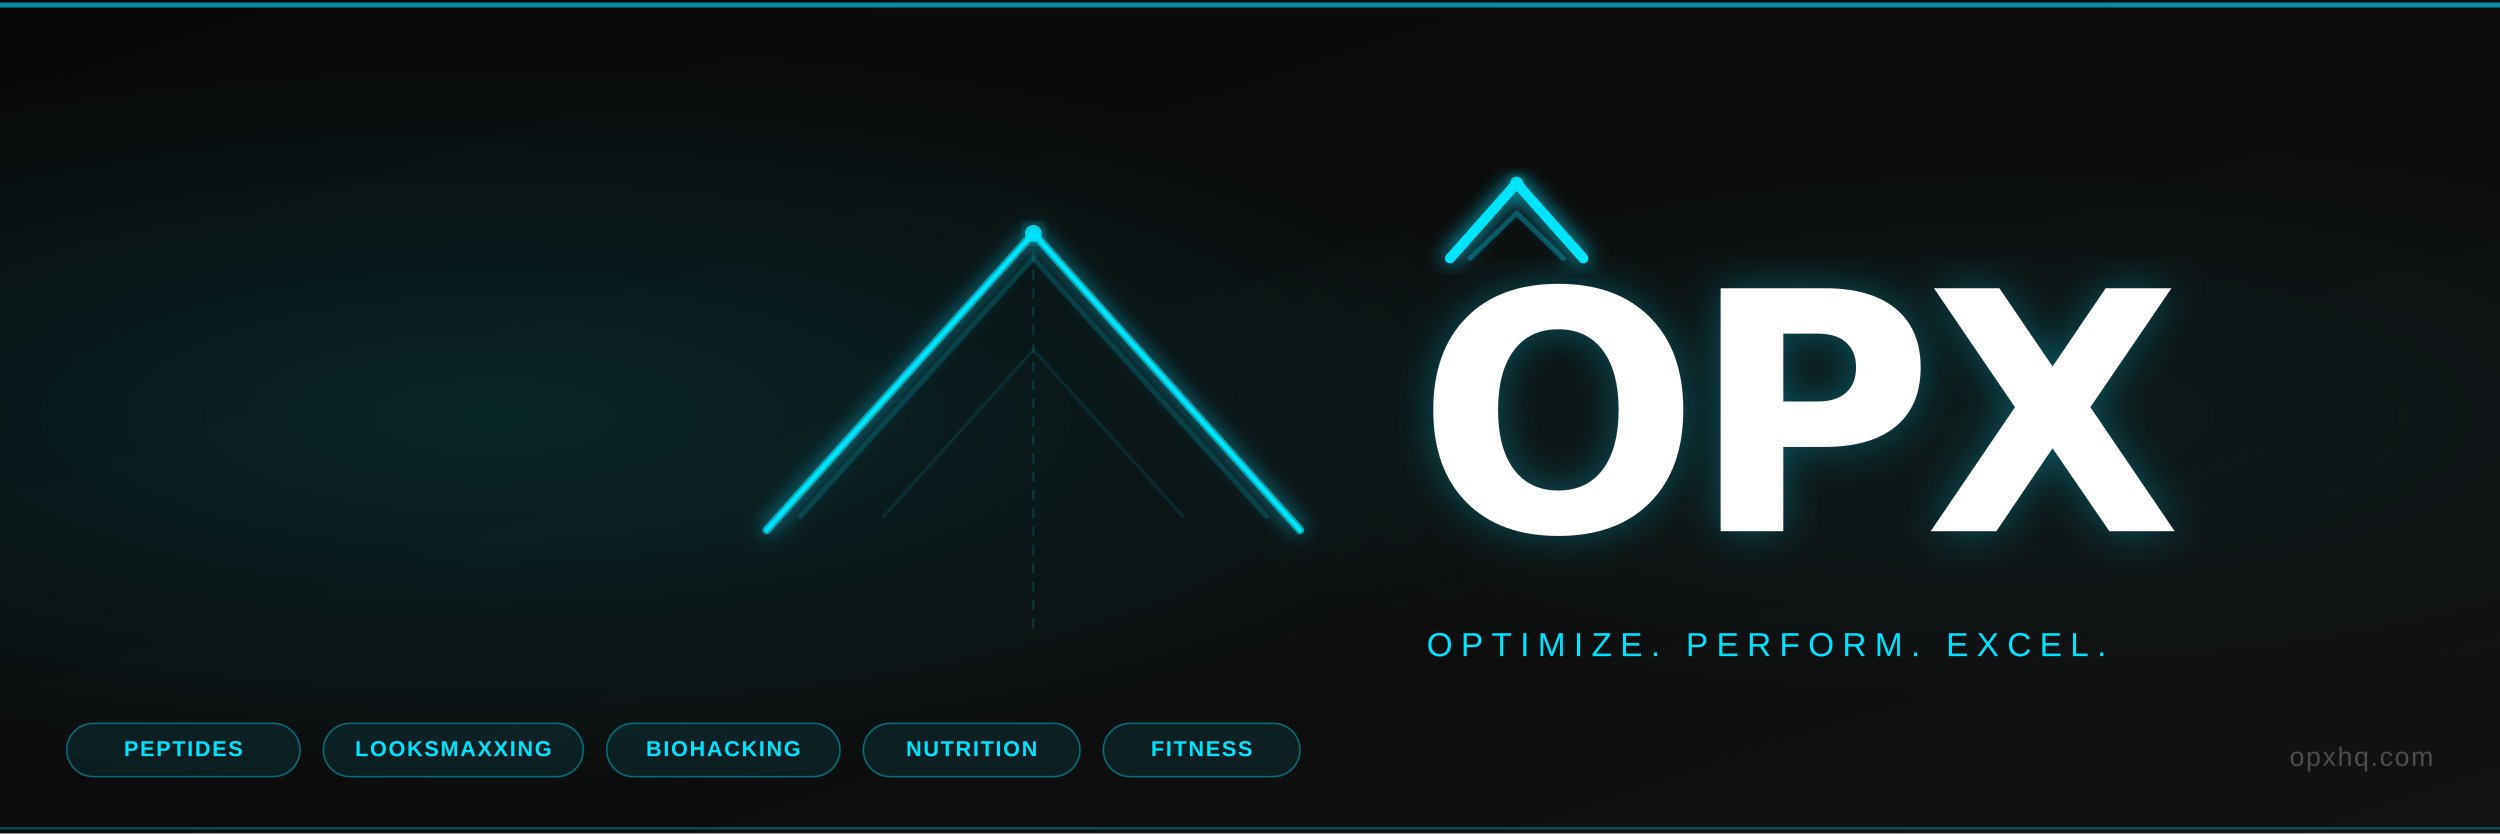
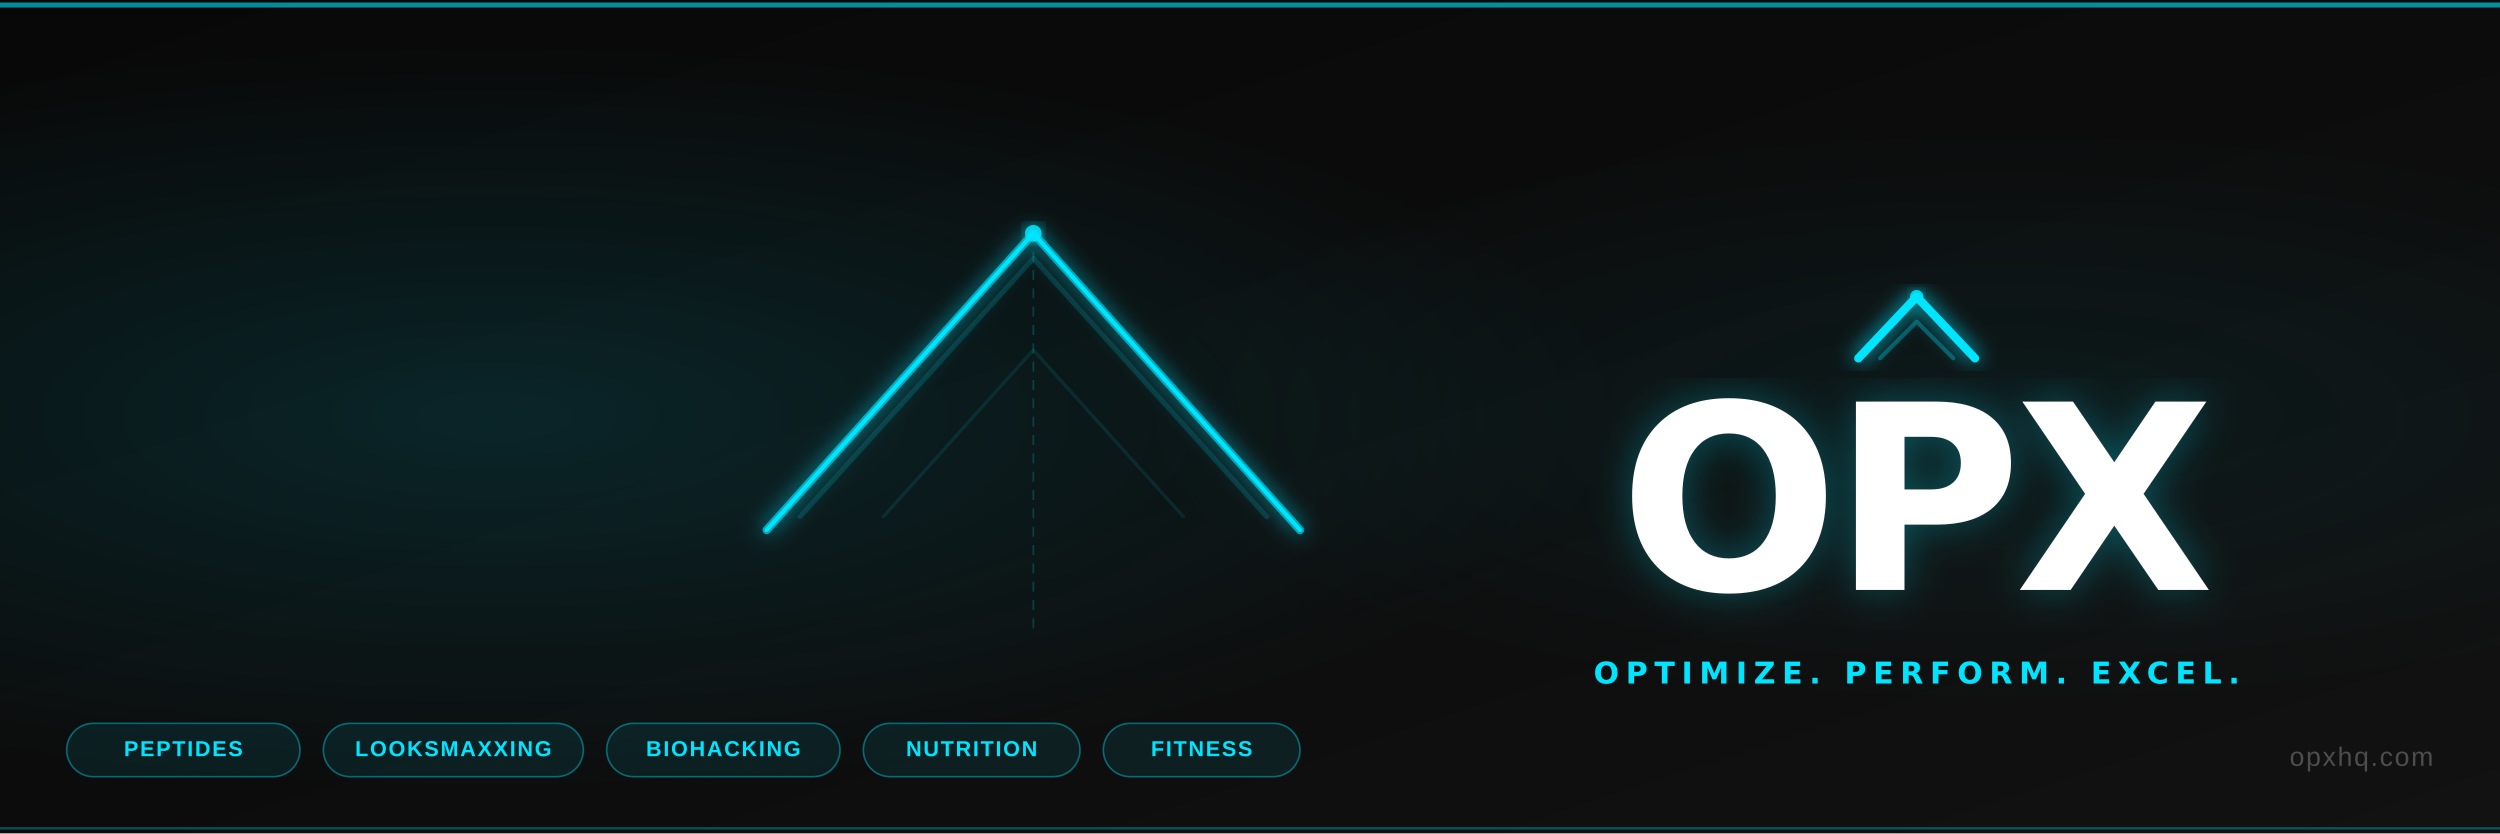
<svg xmlns="http://www.w3.org/2000/svg" viewBox="0 0 1500 500" width="1500" height="500">
  <defs>
    <linearGradient id="bgGrad" x1="0%" y1="0%" x2="100%" y2="100%">
      <stop offset="0%" style="stop-color:#080808" />
      <stop offset="60%" style="stop-color:#0d0d0d" />
      <stop offset="100%" style="stop-color:#121212" />
    </linearGradient>
    <radialGradient id="glowLeft" cx="20%" cy="50%" r="45%">
      <stop offset="0%" style="stop-color:#00e5ff;stop-opacity:0.12" />
      <stop offset="100%" style="stop-color:#00e5ff;stop-opacity:0" />
    </radialGradient>
    <radialGradient id="glowRight" cx="80%" cy="50%" r="35%">
      <stop offset="0%" style="stop-color:#00e5ff;stop-opacity:0.06" />
      <stop offset="100%" style="stop-color:#00e5ff;stop-opacity:0" />
    </radialGradient>
    <linearGradient id="gridFade" x1="0%" y1="0%" x2="100%" y2="0%">
      <stop offset="0%" style="stop-color:#000;stop-opacity:1" />
      <stop offset="25%" style="stop-color:#000;stop-opacity:0" />
      <stop offset="75%" style="stop-color:#000;stop-opacity:0" />
      <stop offset="100%" style="stop-color:#000;stop-opacity:1" />
    </linearGradient>
    <mask id="gridMask">
      <rect width="1500" height="500" fill="url(#gridFade)" />
    </mask>
    <filter id="cyanGlow" x="-20%" y="-20%" width="140%" height="140%">
      <feGaussianBlur stdDeviation="6" result="blur" />
      <feMerge>
        <feMergeNode in="blur" />
        <feMergeNode in="SourceGraphic" />
      </feMerge>
    </filter>
    <filter id="textShadow" x="-10%" y="-10%" width="120%" height="130%">
      <feGaussianBlur stdDeviation="12" result="blur" />
      <feFlood flood-color="#00e5ff" flood-opacity="0.3" result="color" />
      <feComposite in="color" in2="blur" operator="in" result="glow" />
      <feMerge>
        <feMergeNode in="glow" />
        <feMergeNode in="SourceGraphic" />
      </feMerge>
    </filter>
  </defs>
  <rect width="1500" height="500" fill="url(#bgGrad)" />
  <rect width="1500" height="500" fill="url(#glowLeft)" />
  <rect width="1500" height="500" fill="url(#glowRight)" />
  <g mask="url(#gridMask)" opacity="0.18">
    <line x1="150" y1="0" x2="150" y2="500" stroke="#00e5ff" stroke-width="0.5" />
    <line x1="300" y1="0" x2="300" y2="500" stroke="#00e5ff" stroke-width="0.5" />
    <line x1="450" y1="0" x2="450" y2="500" stroke="#00e5ff" stroke-width="0.5" />
    <line x1="600" y1="0" x2="600" y2="500" stroke="#00e5ff" stroke-width="0.5" />
    <line x1="750" y1="0" x2="750" y2="500" stroke="#00e5ff" stroke-width="0.5" />
    <line x1="900" y1="0" x2="900" y2="500" stroke="#00e5ff" stroke-width="0.5" />
    <line x1="1050" y1="0" x2="1050" y2="500" stroke="#00e5ff" stroke-width="0.5" />
    <line x1="1200" y1="0" x2="1200" y2="500" stroke="#00e5ff" stroke-width="0.5" />
    <line x1="1350" y1="0" x2="1350" y2="500" stroke="#00e5ff" stroke-width="0.5" />
    <line x1="0" y1="100" x2="1500" y2="100" stroke="#00e5ff" stroke-width="0.5" />
    <line x1="0" y1="200" x2="1500" y2="200" stroke="#00e5ff" stroke-width="0.5" />
    <line x1="0" y1="300" x2="1500" y2="300" stroke="#00e5ff" stroke-width="0.5" />
    <line x1="0" y1="400" x2="1500" y2="400" stroke="#00e5ff" stroke-width="0.5" />
  </g>
  <polyline points="480,310 620,155 760,310" fill="none" stroke="#00e5ff" stroke-width="3" opacity="0.15" stroke-linejoin="round" stroke-linecap="round" />
  <polyline points="530,310 620,210 710,310" fill="none" stroke="#00e5ff" stroke-width="2" opacity="0.1" stroke-linejoin="round" stroke-linecap="round" />
  <polyline points="460,318 620,140 780,318" fill="none" stroke="#00e5ff" stroke-width="5" opacity="0.7" stroke-linejoin="round" stroke-linecap="round" filter="url(#cyanGlow)" />
  <polyline points="460,318 620,140 780,318" fill="none" stroke="#00e5ff" stroke-width="2.5" opacity="1" stroke-linejoin="round" stroke-linecap="round" />
  <line x1="620" y1="140" x2="620" y2="380" stroke="#00e5ff" stroke-width="1" opacity="0.2" stroke-dasharray="6 5" />
  <circle cx="620" cy="140" r="5" fill="#00e5ff" opacity="0.9" filter="url(#cyanGlow)" />
-   <polyline points="870,155 910,110 950,155" fill="none" stroke="#00e5ff" stroke-width="6" stroke-linejoin="round" stroke-linecap="round" filter="url(#cyanGlow)" />
-   <polyline points="882,155 910,128 938,155" fill="none" stroke="#00e5ff" stroke-width="3" opacity="0.3" stroke-linejoin="round" stroke-linecap="round" />
-   <circle cx="910" cy="110" r="4" fill="#00e5ff" opacity="0.9" filter="url(#cyanGlow)" />
-   <text x="850" y="262" font-family="DejaVu Sans" font-weight="bold" font-size="200" fill="#ffffff" text-anchor="start" dominant-baseline="middle" letter-spacing="-6" filter="url(#textShadow)">OPX</text>
-   <text x="856" y="388" font-family="Liberation Sans, Open Sans, DejaVu Sans, sans-serif" font-weight="500" font-size="20" fill="#00e5ff" text-anchor="start" dominant-baseline="middle" letter-spacing="5">OPTIMIZE. PERFORM. EXCEL.</text>
+   <polyline points="1115,215 1150,178 1185,215" fill="none" stroke="#00e5ff" stroke-width="5" stroke-linejoin="round" stroke-linecap="round" filter="url(#cyanGlow)" />
+   <polyline points="1128,215 1150,193 1172,215" fill="none" stroke="#00e5ff" stroke-width="2.5" opacity="0.3" stroke-linejoin="round" stroke-linecap="round" />
+   <circle cx="1150" cy="178" r="4" fill="#00e5ff" opacity="0.9" filter="url(#cyanGlow)" />
+   <text x="1150" y="310" font-family="DejaVu Sans" font-weight="bold" font-size="155" fill="#ffffff" text-anchor="middle" dominant-baseline="middle" letter-spacing="-4" filter="url(#textShadow)">OPX</text>
+   <text x="1150" y="405" font-family="DejaVu Sans" font-weight="bold" font-size="18" fill="#00e5ff" text-anchor="middle" dominant-baseline="middle" letter-spacing="4">OPTIMIZE. PERFORM. EXCEL.</text>
  <line x1="0" y1="3" x2="1500" y2="3" stroke="#00e5ff" stroke-width="3" opacity="0.6" />
  <line x1="0" y1="497" x2="1500" y2="497" stroke="#00e5ff" stroke-width="1.5" opacity="0.3" />
  <rect x="40" y="434" width="140" height="32" rx="16" fill="rgba(0,229,255,0.08)" stroke="#00e5ff" stroke-width="1" stroke-opacity="0.4" />
  <text x="110" y="450" font-family="Liberation Sans, Open Sans, DejaVu Sans, sans-serif" font-weight="600" font-size="13" fill="#00e5ff" text-anchor="middle" dominant-baseline="middle" letter-spacing="1">PEPTIDES</text>
  <rect x="194" y="434" width="156" height="32" rx="16" fill="rgba(0,229,255,0.08)" stroke="#00e5ff" stroke-width="1" stroke-opacity="0.4" />
  <text x="272" y="450" font-family="Liberation Sans, Open Sans, DejaVu Sans, sans-serif" font-weight="600" font-size="13" fill="#00e5ff" text-anchor="middle" dominant-baseline="middle" letter-spacing="1">LOOKSMAXXING</text>
  <rect x="364" y="434" width="140" height="32" rx="16" fill="rgba(0,229,255,0.08)" stroke="#00e5ff" stroke-width="1" stroke-opacity="0.4" />
  <text x="434" y="450" font-family="Liberation Sans, Open Sans, DejaVu Sans, sans-serif" font-weight="600" font-size="13" fill="#00e5ff" text-anchor="middle" dominant-baseline="middle" letter-spacing="1">BIOHACKING</text>
  <rect x="518" y="434" width="130" height="32" rx="16" fill="rgba(0,229,255,0.08)" stroke="#00e5ff" stroke-width="1" stroke-opacity="0.4" />
  <text x="583" y="450" font-family="Liberation Sans, Open Sans, DejaVu Sans, sans-serif" font-weight="600" font-size="13" fill="#00e5ff" text-anchor="middle" dominant-baseline="middle" letter-spacing="1">NUTRITION</text>
  <rect x="662" y="434" width="118" height="32" rx="16" fill="rgba(0,229,255,0.08)" stroke="#00e5ff" stroke-width="1" stroke-opacity="0.4" />
  <text x="721" y="450" font-family="Liberation Sans, Open Sans, DejaVu Sans, sans-serif" font-weight="600" font-size="13" fill="#00e5ff" text-anchor="middle" dominant-baseline="middle" letter-spacing="1">FITNESS</text>
  <text x="1460" y="455" font-family="Liberation Sans, Open Sans, DejaVu Sans, sans-serif" font-weight="400" font-size="16" fill="rgba(255,255,255,0.25)" text-anchor="end" dominant-baseline="middle" letter-spacing="1">opxhq.com</text>
</svg>
